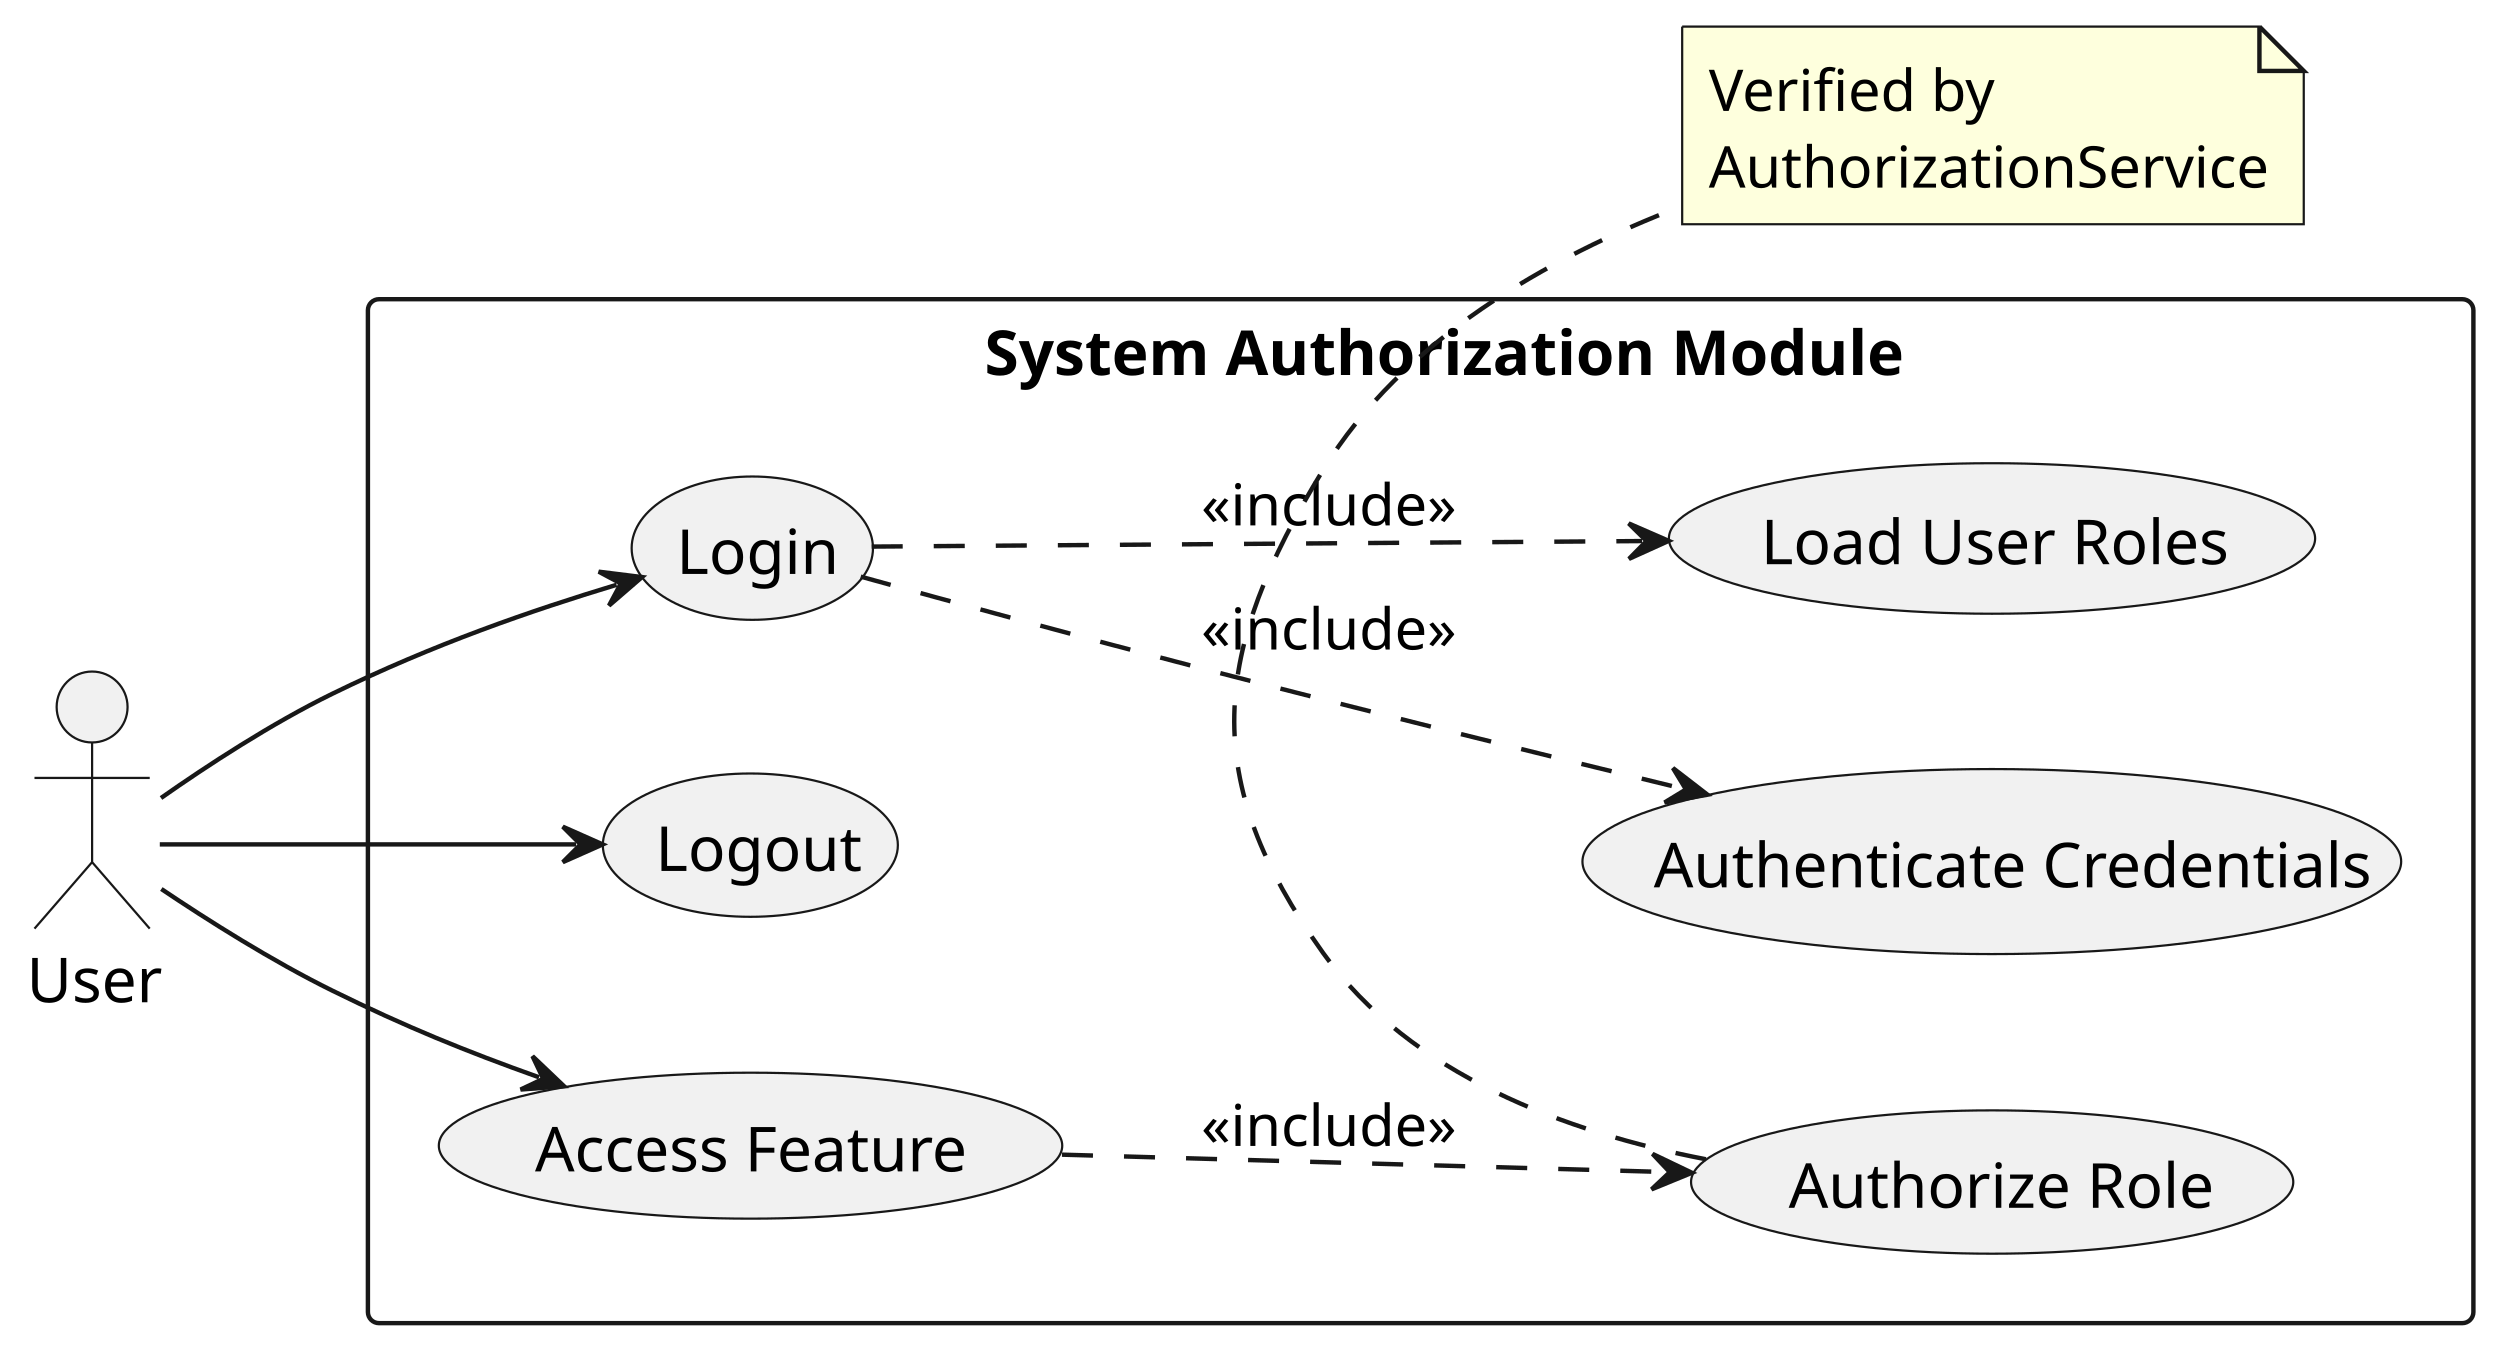
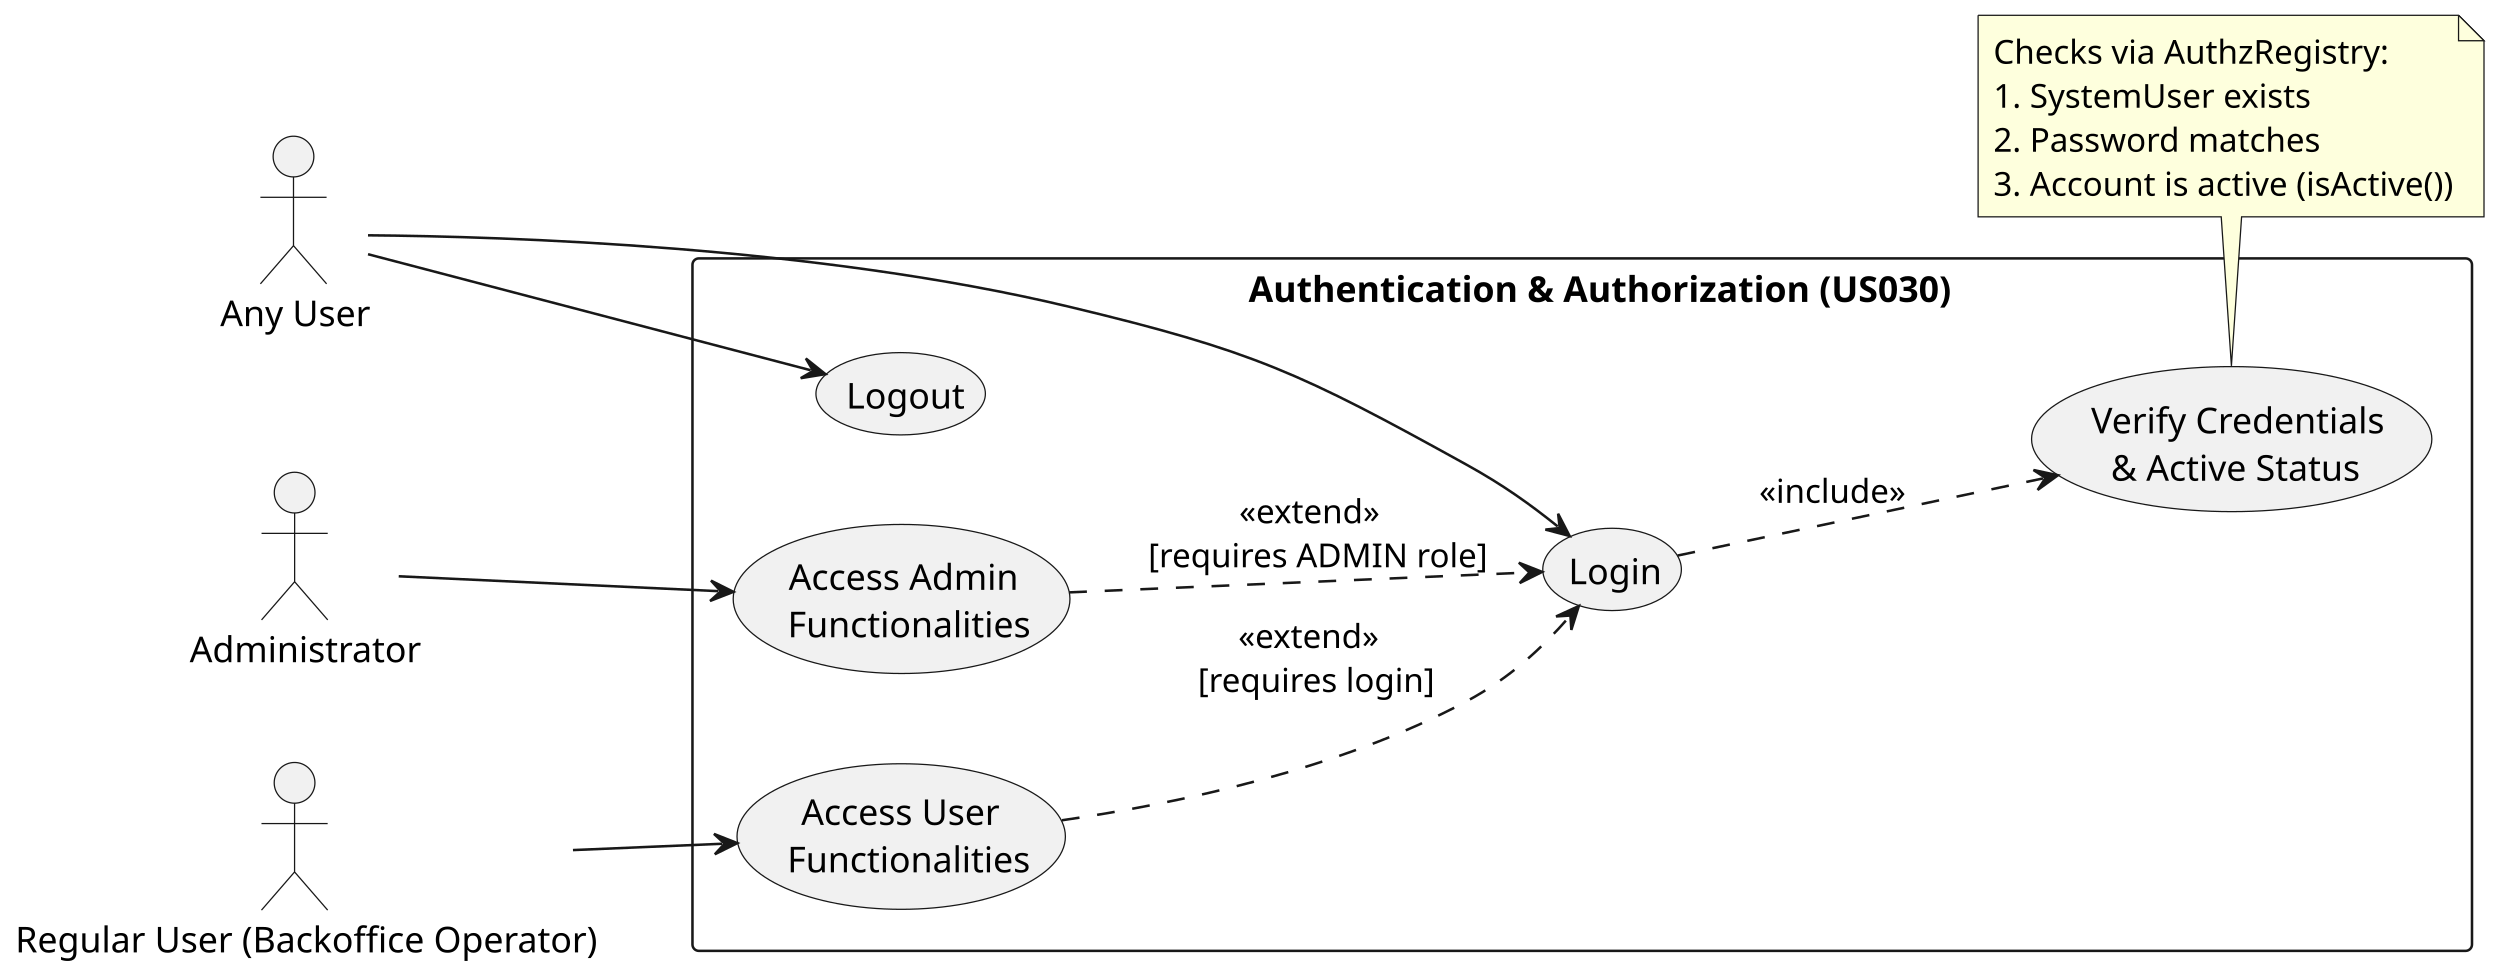
- <svg xmlns="http://www.w3.org/2000/svg" contentStyleType="text/css" data-diagram-type="DESCRIPTION" height="304px" preserveAspectRatio="none" style="width:564px;height:304px;background:#FFFFFF;" version="1.1" viewBox="0 0 564 304" width="564px" zoomAndPan="magnify">
+ <svg xmlns="http://www.w3.org/2000/svg" contentStyleType="text/css" data-diagram-type="DESCRIPTION" height="382px" preserveAspectRatio="none" style="width:982px;height:382px;background:#FFFFFF;" version="1.1" viewBox="0 0 982 382" width="982px" zoomAndPan="magnify">
  <defs />
  <g>
-     <g class="cluster" data-qualified-name="System Authorization Module" data-source-line="5" id="ent0003">
-       <rect fill="none" height="231" rx="2.5" ry="2.5" style="stroke:#181818;stroke-width:1;" width="475" x="83" y="67.5" />
-       <text fill="#000000" font-family="sans-serif" font-size="14" font-weight="bold" lengthAdjust="spacing" textLength="196.786" x="222.107" y="84.607">System Authorization Module</text>
+     <g class="cluster" data-qualified-name="Authentication . Authorization .US030." data-source-line="7" id="ent0005">
+       <rect fill="none" height="272" rx="2.5" ry="2.5" style="stroke:#181818;stroke-width:1;" width="699" x="272" y="101.5" />
+       <text fill="#000000" font-family="sans-serif" font-size="14" font-weight="bold" lengthAdjust="spacing" textLength="262.11" x="490.445" y="118.607">Authentication &amp; Authorization (US030)</text>
    </g>
-     <g class="entity" data-qualified-name="System Authorization Module.UC_Login" data-source-line="6" id="ent0004">
-       <ellipse cx="169.722" cy="123.667" fill="#F1F1F1" rx="27.222" ry="16.167" style="stroke:#181818;stroke-width:0.5;" />
-       <text fill="#000000" font-family="sans-serif" font-size="14" lengthAdjust="spacing" textLength="34.255" x="152.594" y="129.478">Login</text>
+     <g class="entity" data-qualified-name="Authentication . Authorization .US030..UC_Login" data-source-line="8" id="ent0006">
+       <ellipse cx="633.222" cy="223.667" fill="#F1F1F1" rx="27.222" ry="16.167" style="stroke:#181818;stroke-width:0.5;" />
+       <text fill="#000000" font-family="sans-serif" font-size="14" lengthAdjust="spacing" textLength="34.255" x="616.094" y="229.478">Login</text>
    </g>
-     <g class="entity" data-qualified-name="System Authorization Module.UC_Logout" data-source-line="7" id="ent0005">
-       <ellipse cx="169.279" cy="190.667" fill="#F1F1F1" rx="33.279" ry="16.167" style="stroke:#181818;stroke-width:0.5;" />
-       <text fill="#000000" font-family="sans-serif" font-size="14" lengthAdjust="spacing" textLength="42.82" x="147.868" y="196.478">Logout</text>
+     <g class="entity" data-qualified-name="Authentication . Authorization .US030..UC_Logout" data-source-line="9" id="ent0007">
+       <ellipse cx="353.779" cy="154.667" fill="#F1F1F1" rx="33.279" ry="16.167" style="stroke:#181818;stroke-width:0.5;" />
+       <text fill="#000000" font-family="sans-serif" font-size="14" lengthAdjust="spacing" textLength="42.82" x="332.368" y="160.478">Logout</text>
    </g>
-     <g class="entity" data-qualified-name="System Authorization Module.UC_Auth" data-source-line="8" id="ent0006">
-       <ellipse cx="449.353" cy="194.371" fill="#F1F1F1" rx="92.353" ry="20.871" style="stroke:#181818;stroke-width:0.5;" />
-       <text fill="#000000" font-family="sans-serif" font-size="14" lengthAdjust="spacing" textLength="152.537" x="373.085" y="200.181">Authenticate Credentials</text>
+     <g class="entity" data-qualified-name="Authentication . Authorization .US030..UC_Verify" data-source-line="10" id="ent0008">
+       <ellipse cx="876.614" cy="172.487" fill="#F1F1F1" rx="78.614" ry="28.487" style="stroke:#181818;stroke-width:0.5;" />
+       <text fill="#000000" font-family="sans-serif" font-size="14" lengthAdjust="spacing" textLength="110.489" x="821.37" y="170.206">Verify Credentials</text>
+       <text fill="#000000" font-family="sans-serif" font-size="14" lengthAdjust="spacing" textLength="94.931" x="829.149" y="188.827">&amp; Active Status</text>
    </g>
-     <g class="entity" data-qualified-name="System Authorization Module.UC_Roles" data-source-line="9" id="ent0007">
-       <ellipse cx="449.396" cy="121.479" fill="#F1F1F1" rx="72.896" ry="16.979" style="stroke:#181818;stroke-width:0.5;" />
-       <text fill="#000000" font-family="sans-serif" font-size="14" lengthAdjust="spacing" textLength="104.275" x="397.259" y="127.29">Load User Roles</text>
+     <g class="entity" data-qualified-name="Authentication . Authorization .US030..UC_Admin" data-source-line="11" id="ent0009">
+       <ellipse cx="354.139" cy="235.276" fill="#F1F1F1" rx="66.139" ry="29.276" style="stroke:#181818;stroke-width:0.5;" />
+       <text fill="#000000" font-family="sans-serif" font-size="14" lengthAdjust="spacing" textLength="88.696" x="309.791" y="231.694">Access Admin</text>
+       <text fill="#000000" font-family="sans-serif" font-size="14" lengthAdjust="spacing" textLength="89.489" x="309.394" y="250.315">Functionalities</text>
    </g>
-     <g class="entity" data-qualified-name="System Authorization Module.UC_Feature" data-source-line="10" id="ent0008">
-       <ellipse cx="169.321" cy="258.464" fill="#F1F1F1" rx="70.321" ry="16.464" style="stroke:#181818;stroke-width:0.5;" />
-       <text fill="#000000" font-family="sans-serif" font-size="14" lengthAdjust="spacing" textLength="97.262" x="120.69" y="264.275">Access Feature</text>
-     </g>
-     <g class="entity" data-qualified-name="System Authorization Module.UC_Access" data-source-line="11" id="ent0009">
-       <ellipse cx="449.432" cy="266.667" fill="#F1F1F1" rx="67.932" ry="16.167" style="stroke:#181818;stroke-width:0.5;" />
-       <text fill="#000000" font-family="sans-serif" font-size="14" lengthAdjust="spacing" textLength="91.827" x="403.518" y="272.478">Authorize Role</text>
+     <g class="entity" data-qualified-name="Authentication . Authorization .US030..UC_User" data-source-line="12" id="ent0010">
+       <ellipse cx="353.993" cy="328.591" fill="#F1F1F1" rx="64.493" ry="28.591" style="stroke:#181818;stroke-width:0.5;" />
+       <text fill="#000000" font-family="sans-serif" font-size="14" lengthAdjust="spacing" textLength="78.572" x="314.707" y="324.025">Access User</text>
+       <text fill="#000000" font-family="sans-serif" font-size="14" lengthAdjust="spacing" textLength="89.489" x="309.248" y="342.646">Functionalities</text>
    </g>
    <g class="entity" data-qualified-name="U" data-source-line="3" id="ent0002">
-       <ellipse cx="20.779" cy="159.5" fill="#F1F1F1" rx="8" ry="8" style="stroke:#181818;stroke-width:0.5;" />
-       <path d="M20.779,167.5 L20.779,194.5 M7.779,175.5 L33.779,175.5 M20.779,194.5 L7.779,209.5 M20.779,194.5 L33.779,209.5" fill="none" style="stroke:#181818;stroke-width:0.5;" />
-       <text fill="#000000" font-family="sans-serif" font-size="14" lengthAdjust="spacing" textLength="29.559" x="6" y="226.107">User</text>
+       <ellipse cx="115.286" cy="61.5" fill="#F1F1F1" rx="8" ry="8" style="stroke:#181818;stroke-width:0.5;" />
+       <path d="M115.286,69.5 L115.286,96.5 M102.286,77.5 L128.286,77.5 M115.286,96.5 L102.286,111.5 M115.286,96.5 L128.286,111.5" fill="none" style="stroke:#181818;stroke-width:0.5;" />
+       <text fill="#000000" font-family="sans-serif" font-size="14" lengthAdjust="spacing" textLength="57.572" x="86.5" y="128.107">Any User</text>
    </g>
-     <g class="entity" data-qualified-name="GMN16" data-source-line="23" id="ent0017">
-       <path d="M379.5,6 L379.5,50.582 L519.728,50.582 L519.728,16 L509.728,6 L379.5,6" fill="#FEFFDD" style="stroke:#181818;stroke-width:0.5;" />
-       <path d="M509.728,6 L509.728,16 L519.728,16 L509.728,6" fill="#FEFFDD" style="stroke:#181818;stroke-width:1;" />
-       <text fill="#000000" font-family="sans-serif" font-size="13" lengthAdjust="spacing" textLength="61.42" x="385.5" y="25.028">Verified by</text>
-       <text fill="#000000" font-family="sans-serif" font-size="13" lengthAdjust="spacing" textLength="119.228" x="385.5" y="42.319">AuthorizationService</text>
+     <g class="entity" data-qualified-name="A" data-source-line="4" id="ent0003">
+       <ellipse cx="115.734" cy="193.5" fill="#F1F1F1" rx="8" ry="8" style="stroke:#181818;stroke-width:0.5;" />
+       <path d="M115.734,201.5 L115.734,228.5 M102.734,209.5 L128.734,209.5 M115.734,228.5 L102.734,243.5 M115.734,228.5 L128.734,243.5" fill="none" style="stroke:#181818;stroke-width:0.5;" />
+       <text fill="#000000" font-family="sans-serif" font-size="14" lengthAdjust="spacing" textLength="82.469" x="74.5" y="260.107">Administrator</text>
    </g>
-     <g class="link" data-entity-1="ent0002" data-entity-2="ent0004" data-link-type="dependency" data-source-line="14" id="lnk10">
-       <path d="M36.32,180.03 C46.69,172.76 61.25,163.22 75,156.5 C97.89,145.31 119.818,137.769 139.098,131.929" fill="none" id="U-to-UC_Login" style="stroke:#181818;stroke-width:1;" />
-       <polygon fill="#181818" points="144.84,130.19,135.067,128.971,140.055,131.639,137.386,136.627,144.84,130.19" style="stroke:#181818;stroke-width:1;" />
+     <g class="entity" data-qualified-name="RU" data-source-line="5" id="ent0004">
+       <ellipse cx="115.707" cy="307.5" fill="#F1F1F1" rx="8" ry="8" style="stroke:#181818;stroke-width:0.5;" />
+       <path d="M115.707,315.5 L115.707,342.5 M102.707,323.5 L128.707,323.5 M115.707,342.5 L102.707,357.5 M115.707,342.5 L128.707,357.5" fill="none" style="stroke:#181818;stroke-width:0.5;" />
+       <text fill="#000000" font-family="sans-serif" font-size="14" lengthAdjust="spacing" textLength="219.413" x="6" y="374.107">Regular User (Backoffice Operator)</text>
    </g>
-     <g class="link" data-entity-1="ent0002" data-entity-2="ent0005" data-link-type="dependency" data-source-line="15" id="lnk11">
-       <path d="M36.05,190.5 C58.89,190.5 98.69,190.5 129.97,190.5" fill="none" id="U-to-UC_Logout" style="stroke:#181818;stroke-width:1;" />
-       <polygon fill="#181818" points="135.97,190.5,126.97,186.5,130.97,190.5,126.97,194.5,135.97,190.5" style="stroke:#181818;stroke-width:1;" />
+     <g class="entity" data-qualified-name="GMN18" data-source-line="26" id="ent0019">
+       <path d="M777,6 L777,85.164 A0,0 0 0 0 777,85.164 L872.5,85.164 L876.5,143.73 L880.5,85.164 L975.715,85.164 A0,0 0 0 0 975.715,85.164 L975.715,16 L965.715,6 L777,6 A0,0 0 0 0 777,6" fill="#FEFFDD" style="stroke:#181818;stroke-width:0.5;" />
+       <path d="M965.715,6 L965.715,16 L975.715,16 L965.715,6" fill="#FEFFDD" style="stroke:#181818;stroke-width:0.5;" />
+       <text fill="#000000" font-family="sans-serif" font-size="13" lengthAdjust="spacing" textLength="151.722" x="783" y="25.028">Checks via AuthzRegistry:</text>
+       <text fill="#000000" font-family="sans-serif" font-size="13" lengthAdjust="spacing" textLength="122.085" x="783" y="42.319">1. SystemUser exists</text>
+       <text fill="#000000" font-family="sans-serif" font-size="13" lengthAdjust="spacing" textLength="124.274" x="783" y="59.61">2. Password matches</text>
+       <text fill="#000000" font-family="sans-serif" font-size="13" lengthAdjust="spacing" textLength="177.715" x="783" y="76.901">3. Account is active (isActive())</text>
    </g>
-     <g class="link" data-entity-1="ent0002" data-entity-2="ent0008" data-link-type="dependency" data-source-line="16" id="lnk12">
-       <path d="M36.4,200.56 C46.81,207.56 61.39,216.8 75,223.5 C91.64,231.69 105.049,237.133 121.609,243.043" fill="none" id="U-to-UC_Feature" style="stroke:#181818;stroke-width:1;" />
-       <polygon fill="#181818" points="127.26,245.06,120.128,238.268,122.551,243.379,117.439,245.802,127.26,245.06" style="stroke:#181818;stroke-width:1;" />
+     <g class="link" data-entity-1="ent0002" data-entity-2="ent0006" data-link-type="dependency" data-source-line="15" id="lnk11">
+       <path d="M144.55,92.43 C198.62,92.87 320.69,96.71 420,120.5 C492.56,137.88 510.71,146.4 576,182.5 C590.55,190.55 601.007,198.079 611.867,206.779" fill="none" id="U-to-UC_Login" style="stroke:#181818;stroke-width:1;" />
+       <polygon fill="#181818" points="616.55,210.53,612.027,201.781,612.648,207.404,607.025,208.025,616.55,210.53" style="stroke:#181818;stroke-width:1;" />
    </g>
-     <g class="link" data-entity-1="ent0004" data-entity-2="ent0006" data-link-type="dependency" data-source-line="18" id="lnk13">
-       <path d="M194.18,130.09 C214.32,135.66 244.01,143.77 270,150.5 C308.16,160.38 345.21,169.552 379.38,177.862" fill="none" id="UC_Login-to-UC_Auth" style="stroke:#181818;stroke-width:1;stroke-dasharray:7,7;" />
-       <polygon fill="#181818" points="385.21,179.28,377.41,173.267,380.352,178.099,375.52,181.04,385.21,179.28" style="stroke:#181818;stroke-width:1;" />
-       <text fill="#000000" font-family="sans-serif" font-size="13" lengthAdjust="spacing" textLength="55.656" x="271" y="146.528">«include»</text>
+     <g class="link" data-entity-1="ent0002" data-entity-2="ent0007" data-link-type="dependency" data-source-line="16" id="lnk12">
+       <path d="M144.56,99.86 C189.83,111.72 272.716,133.459 318.436,145.439" fill="none" id="U-to-UC_Logout" style="stroke:#181818;stroke-width:1;" />
+       <polygon fill="#181818" points="324.24,146.96,316.548,140.809,319.403,145.693,314.52,148.548,324.24,146.96" style="stroke:#181818;stroke-width:1;" />
    </g>
-     <g class="link" data-entity-1="ent0004" data-entity-2="ent0007" data-link-type="dependency" data-source-line="19" id="lnk14">
-       <path d="M196.65,123.31 C237.41,123.02 311.49,122.483 370.46,122.063" fill="none" id="UC_Login-to-UC_Roles" style="stroke:#181818;stroke-width:1;stroke-dasharray:7,7;" />
-       <polygon fill="#181818" points="376.46,122.02,367.432,118.084,371.46,122.056,367.489,126.084,376.46,122.02" style="stroke:#181818;stroke-width:1;" />
-       <text fill="#000000" font-family="sans-serif" font-size="13" lengthAdjust="spacing" textLength="55.656" x="271" y="118.528">«include»</text>
+     <g class="link" data-entity-1="ent0003" data-entity-2="ent0009" data-link-type="dependency" data-source-line="18" id="lnk13">
+       <path d="M156.62,226.37 C192.6,228.04 240.046,230.252 282.096,232.202" fill="none" id="A-to-UC_Admin" style="stroke:#181818;stroke-width:1;" />
+       <polygon fill="#181818" points="288.09,232.48,279.285,228.067,283.095,232.248,278.914,236.059,288.09,232.48" style="stroke:#181818;stroke-width:1;" />
    </g>
-     <g class="link" data-entity-1="ent0008" data-entity-2="ent0009" data-link-type="dependency" data-source-line="20" id="lnk15">
-       <path d="M239.58,260.49 C282.99,261.74 332.723,263.167 375.702,264.407" fill="none" id="UC_Feature-to-UC_Access" style="stroke:#181818;stroke-width:1;stroke-dasharray:7,7;" />
-       <polygon fill="#181818" points="381.7,264.58,372.819,260.322,376.702,264.436,372.588,268.319,381.7,264.58" style="stroke:#181818;stroke-width:1;" />
-       <text fill="#000000" font-family="sans-serif" font-size="13" lengthAdjust="spacing" textLength="55.656" x="271" y="258.528">«include»</text>
+     <g class="link" data-entity-1="ent0004" data-entity-2="ent0010" data-link-type="dependency" data-source-line="19" id="lnk14">
+       <path d="M225.06,333.91 C247.16,332.98 263.715,332.273 283.615,331.433" fill="none" id="RU-to-UC_User" style="stroke:#181818;stroke-width:1;" />
+       <polygon fill="#181818" points="289.61,331.18,280.449,327.563,284.614,331.391,280.787,335.556,289.61,331.18" style="stroke:#181818;stroke-width:1;" />
    </g>
-     <g class="link" data-entity-1="ent0009" data-entity-2="ent0017" data-link-type="association" data-source-line="23" id="lnk18">
-       <path d="M384.86,261.53 C353.38,255.47 318.16,242.48 298.5,215 C270.31,175.6 273.25,147.34 298.5,106 C316.32,76.83 348.99,58.18 379.4,46.51" fill="none" id="UC_Access-GMN16" style="stroke:#181818;stroke-width:1;stroke-dasharray:7,7;" />
+     <g class="link" data-entity-1="ent0006" data-entity-2="ent0008" data-link-type="dependency" data-source-line="21" id="lnk15">
+       <path d="M658.94,218.23 C693.88,210.85 752.849,198.399 802.499,187.919" fill="none" id="UC_Login-to-UC_Verify" style="stroke:#181818;stroke-width:1;stroke-dasharray:7,7;" />
+       <polygon fill="#181818" points="808.37,186.68,798.738,184.625,803.478,187.713,800.39,192.452,808.37,186.68" style="stroke:#181818;stroke-width:1;" />
+       <text fill="#000000" font-family="sans-serif" font-size="13" lengthAdjust="spacing" textLength="55.656" x="691" y="197.528">«include»</text>
+     </g>
+     <g class="link" data-entity-1="ent0009" data-entity-2="ent0006" data-link-type="dependency" data-source-line="22" id="lnk16">
+       <path d="M419.94,232.69 C479.11,230.12 557.516,226.73 599.776,224.9" fill="none" id="UC_Admin-to-UC_Login" style="stroke:#181818;stroke-width:1;stroke-dasharray:7,7;" />
+       <polygon fill="#181818" points="605.77,224.64,596.605,221.033,600.775,224.856,596.952,229.026,605.77,224.64" style="stroke:#181818;stroke-width:1;" />
+       <text fill="#000000" font-family="sans-serif" font-size="13" lengthAdjust="spacing" textLength="53.492" x="486.744" y="205.528">«extend»</text>
+       <text fill="#000000" font-family="sans-serif" font-size="13" lengthAdjust="spacing" textLength="124.979" x="451" y="222.819">[requires ADMIN role]</text>
+     </g>
+     <g class="link" data-entity-1="ent0010" data-entity-2="ent0006" data-link-type="dependency" data-source-line="23" id="lnk17">
+       <path d="M417.1,322.21 C463.14,315.56 526.27,302.15 576,275.5 C593.54,266.1 605.784,254.363 616.204,242.532" fill="none" id="UC_User-to-UC_Login" style="stroke:#181818;stroke-width:1;stroke-dasharray:7,7;" />
+       <polygon fill="#181818" points="620.17,238.03,611.22,242.14,616.865,241.782,617.223,247.428,620.17,238.03" style="stroke:#181818;stroke-width:1;" />
+       <text fill="#000000" font-family="sans-serif" font-size="13" lengthAdjust="spacing" textLength="53.492" x="486.388" y="254.528">«extend»</text>
+       <text fill="#000000" font-family="sans-serif" font-size="13" lengthAdjust="spacing" textLength="85.268" x="470.5" y="271.819">[requires login]</text>
    </g>
  </g>
</svg>
